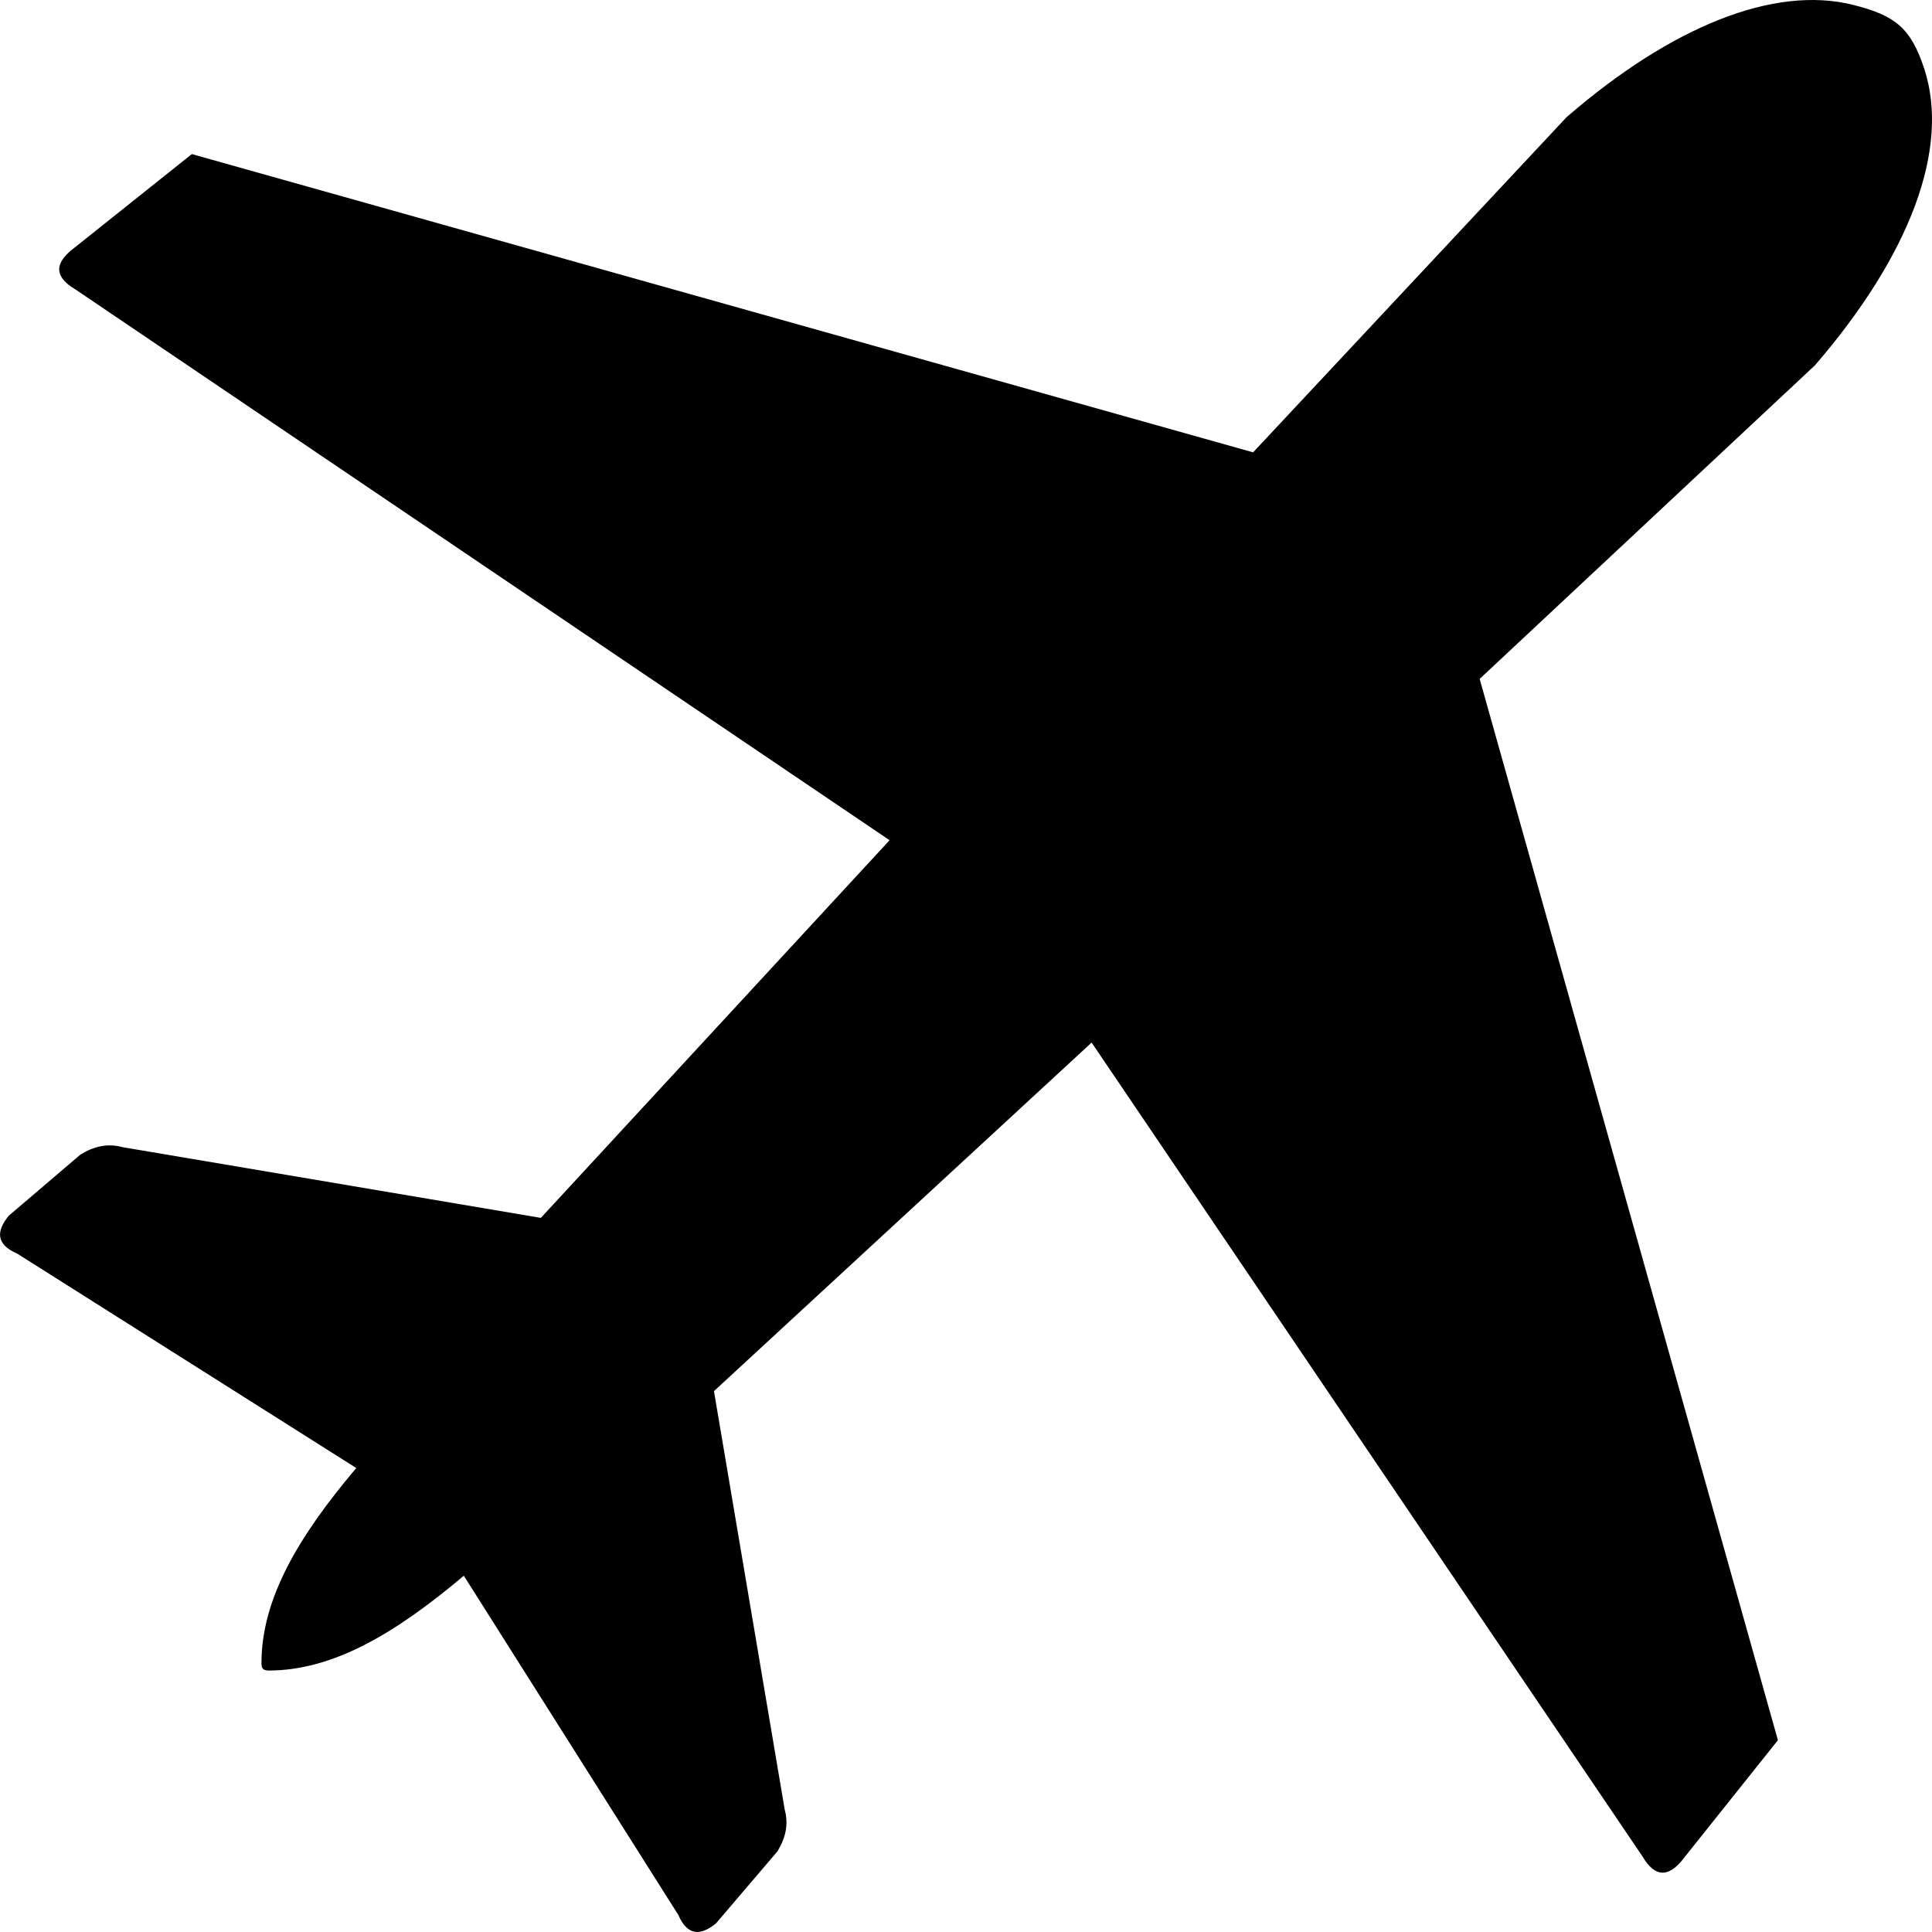
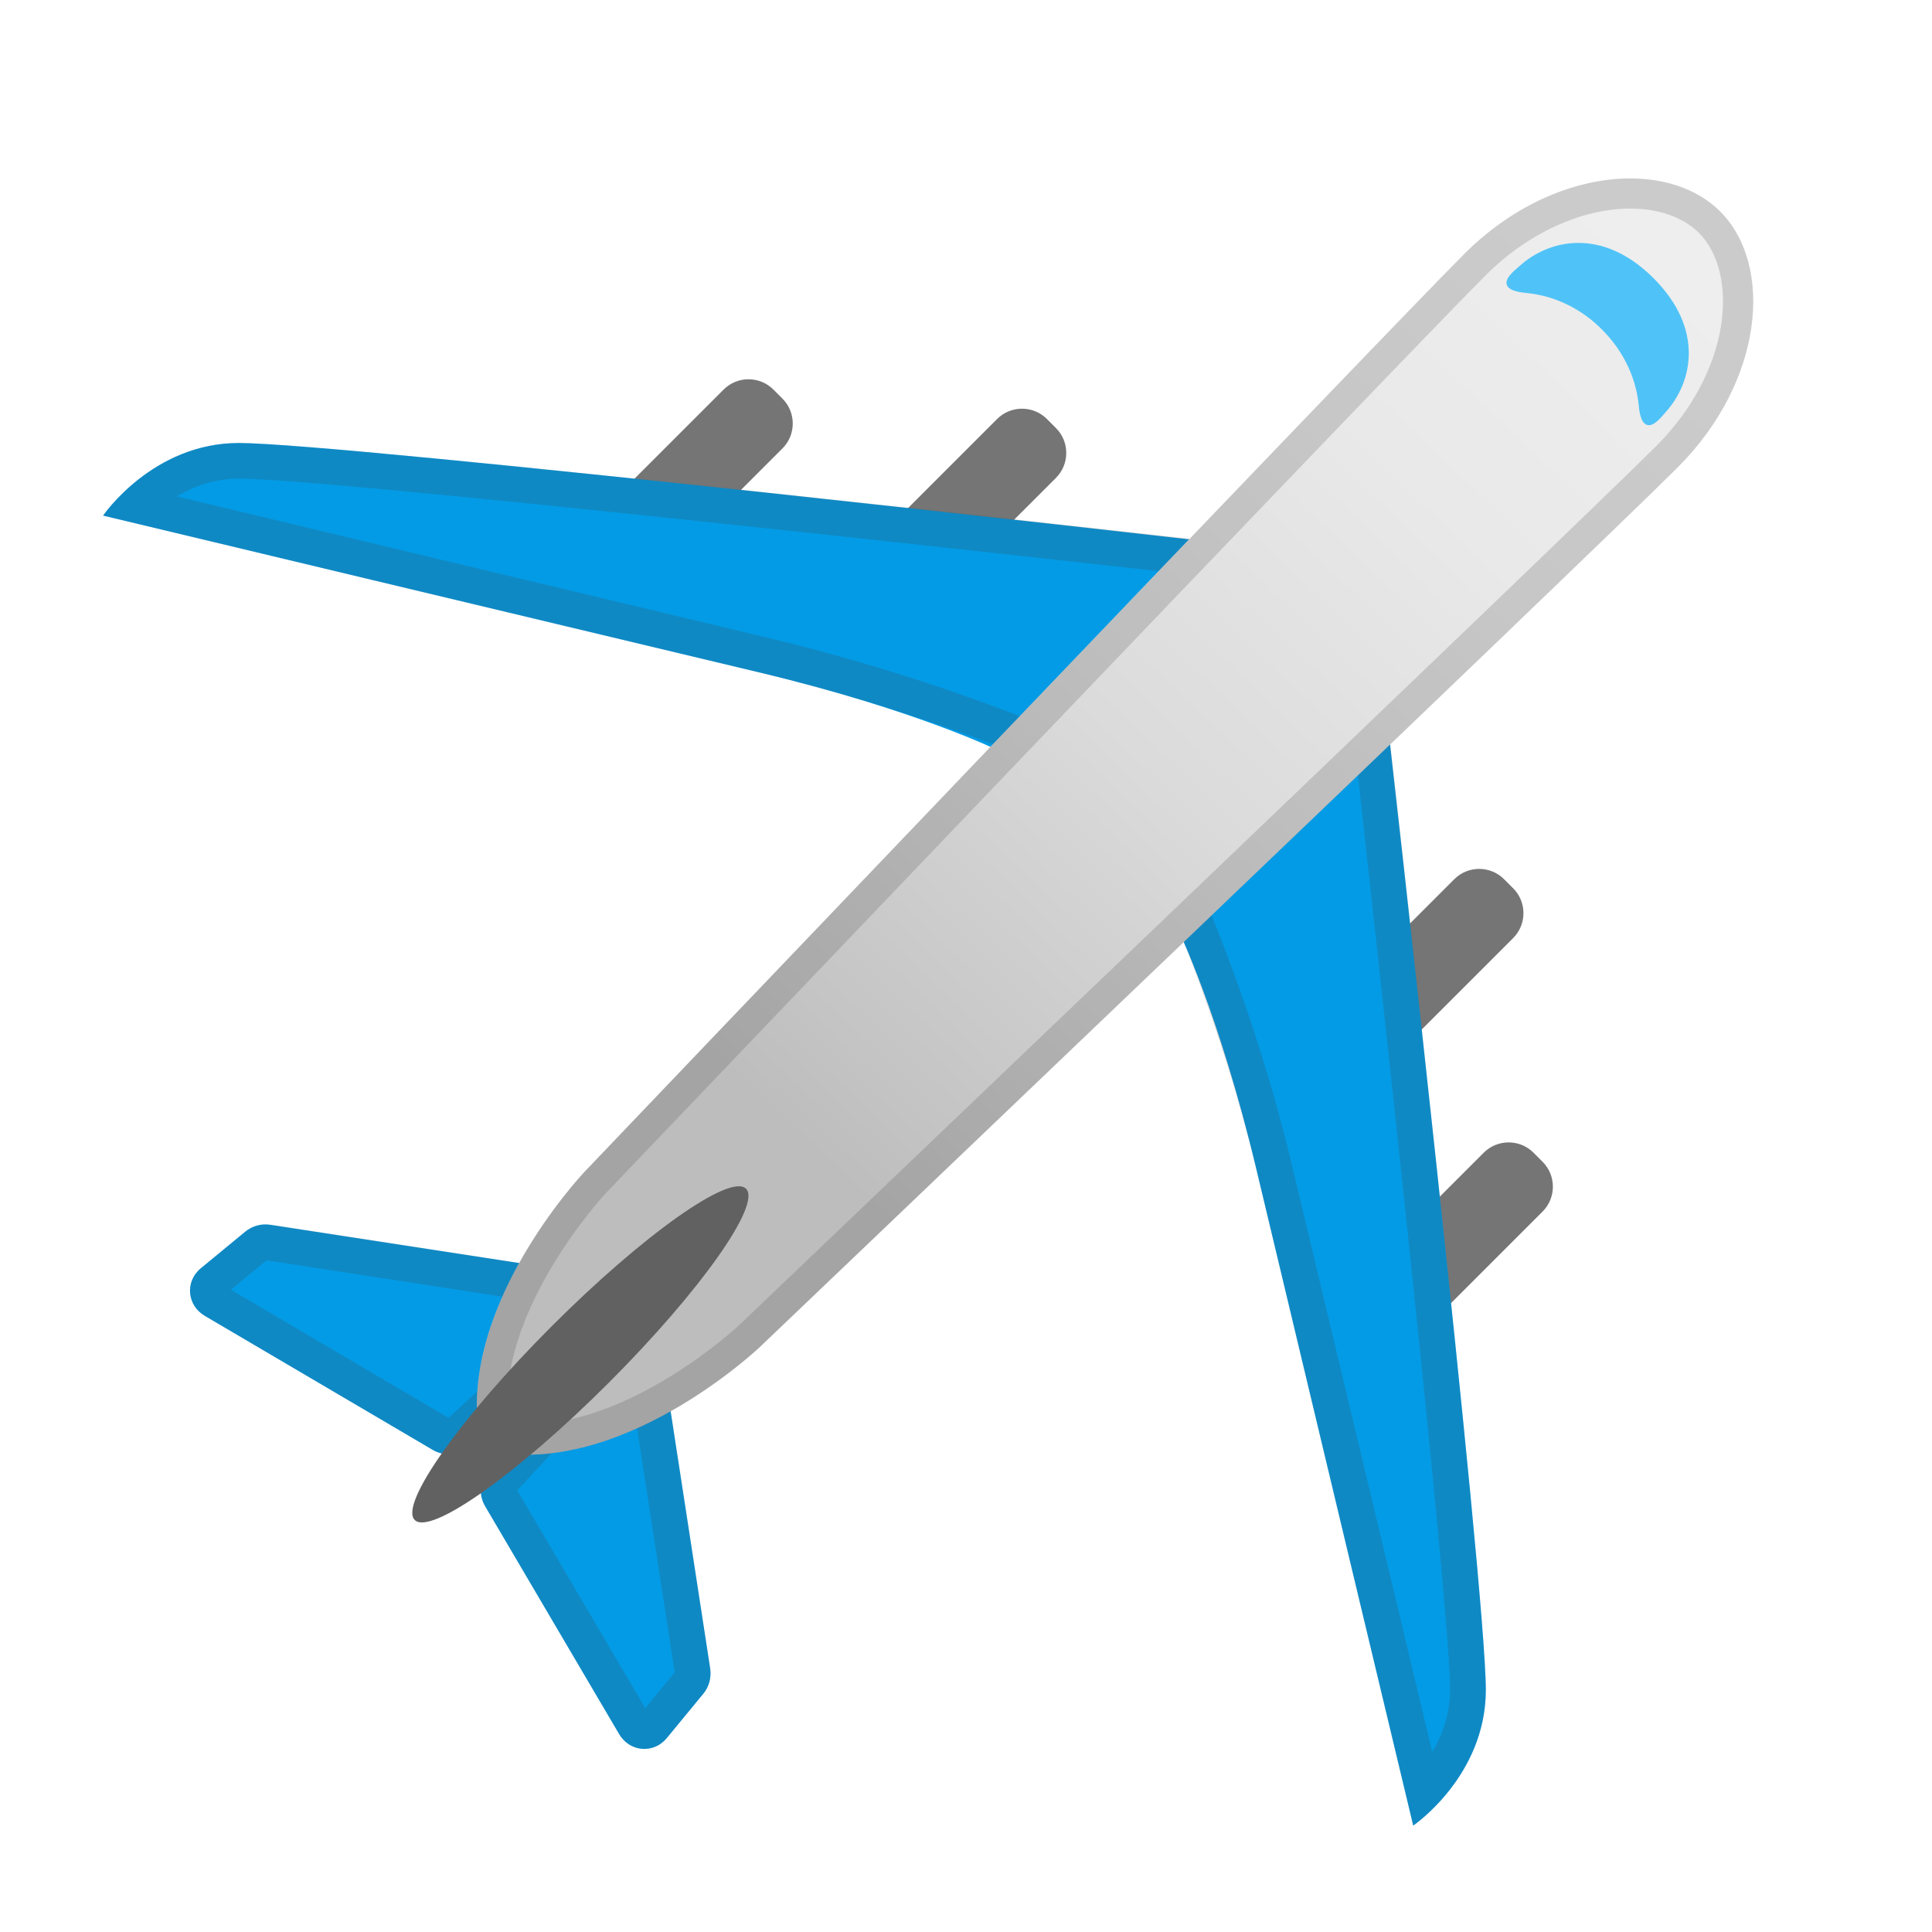
- <svg xmlns="http://www.w3.org/2000/svg" version="1.1" id="Layer_1" x="0px" y="0px" viewBox="0 0 122.88 122.88" style="enable-background:new 0 0 122.88 122.88;" xml:space="preserve">
-   <style type="text/css">
- 	.st0{fill-rule:evenodd;clip-rule:evenodd;}
- </style>
-   <g>
-     <path class="st0" d="M16.63,105.75c0.01-4.03,2.3-7.97,6.03-12.38L1.09,79.73c-1.36-0.59-1.33-1.42-0.54-2.4l4.57-3.9   c0.83-0.51,1.71-0.73,2.66-0.47l26.62,4.5l22.18-24.02L4.8,18.41c-1.31-0.77-1.42-1.64-0.07-2.65l7.47-5.96l67.5,18.97L99.64,7.45   c6.69-5.79,13.19-8.38,18.18-7.15c2.75,0.68,3.72,1.5,4.57,4.08c1.65,5.06-0.91,11.86-6.96,18.86L94.11,43.18l18.97,67.5   l-5.96,7.47c-1.01,1.34-1.88,1.23-2.65-0.07L69.43,66.31L45.41,88.48l4.5,26.62c0.26,0.94,0.05,1.82-0.47,2.66l-3.9,4.57   c-0.97,0.79-1.81,0.82-2.4-0.54l-13.64-21.57c-4.43,3.74-8.37,6.03-12.42,6.03C16.71,106.24,16.63,106.11,16.63,105.75   L16.63,105.75z" />
+ <svg xmlns="http://www.w3.org/2000/svg" enable-background="new 0 0 128 128" viewBox="0 0 128 128">
+   <linearGradient id="a" gradientUnits="userSpaceOnUse" x1="53.522" x2="110.52" y1="76.748" y2="16.998">
+     <stop offset=".006" stop-color="#bdbdbd" />
+     <stop offset=".094" stop-color="#c4c4c4" />
+     <stop offset=".421" stop-color="#dbdbdb" />
+     <stop offset=".731" stop-color="#e9e9e9" />
+     <stop offset="1" stop-color="#eee" />
+   </linearGradient>
+   <g fill="#757575">
+     <path d="m40.76 37.49-.6-.6c-.91-.91-.91-2.39 0-3.3l7.78-7.78c.91-.91 2.39-.91 3.3 0l.6.6c.91.91.91 2.39 0 3.3l-7.78 7.78c-.9.91-2.39.91-3.3 0z" />
+     <path d="m58.88 39.44-.6-.6c-.91-.91-.91-2.39 0-3.3l7.78-7.78c.91-.91 2.39-.91 3.3 0l.6.6c.91.91.91 2.39 0 3.3l-7.78 7.78c-.9.91-2.39.91-3.3 0z" />
+     <path d="m90.52 87.45.6.6c.91.91 2.39.91 3.3 0l7.78-7.78c.91-.91.91-2.39 0-3.3l-.6-.6c-.91-.91-2.39-.91-3.3 0l-7.78 7.78c-.91.91-.91 2.39 0 3.3z" />
+     <path d="m88.57 69.33.6.6c.91.91 2.39.91 3.3 0l7.78-7.78c.91-.91.91-2.39 0-3.3l-.6-.6c-.91-.91-2.39-.91-3.3 0l-7.78 7.78c-.91.91-.91 2.39 0 3.3z" />
  </g>
+   <path d="m80.18 35.89s-57.46-6.54-64.36-6.54c-5.72 0-8.99 4.81-8.99 4.81s32.85 7.86 43.39 10.37 16.05 5.25 16.05 5.25z" fill="#039be5" />
+   <path d="m15.82 31.71c5.56 0 47.5 4.63 61.91 6.24l-9.58 9.73c-2.82-1.12-9.33-3.53-17.38-5.45-8.18-1.95-29.79-7.12-39.06-9.34 1.1-.66 2.49-1.18 4.11-1.18m0-2.36c-5.72 0-8.99 4.81-8.99 4.81s32.85 7.86 43.39 10.37 18.5 5.94 18.5 5.94l14.11-14.32c.01-.01-60.11-6.8-67.01-6.8z" fill="#424242" opacity=".2" />
+   <path d="m91.9 47.6s6.54 57.46 6.54 64.36c0 5.72-4.81 8.99-4.81 8.99s-7.86-32.85-10.37-43.39-5.25-16.05-5.25-16.05z" fill="#039be5" />
+   <path d="m46.6 112.21-2.43 2.95c-.87 1.05-2.45.92-3.15-.27l-8.88-15.1c-.47-.8-.36-1.84.26-2.52l8.1-8.73c1.12-1.21 3.08-.56 3.34 1.11l3.21 20.88c.09.61-.07 1.22-.45 1.68z" fill="#039be5" />
+   <path d="m41.62 90.81 3.08 19.99-1.95 2.37-8.48-14.43zm.27-2.89c-.49 0-1 .2-1.39.62l-8.1 8.73c-.63.68-.74 1.72-.26 2.52l8.88 15.1c.38.64 1.02.98 1.67.98.54 0 1.09-.23 1.48-.71l2.43-2.95c.38-.46.55-1.08.45-1.68l-3.21-20.88c-.17-1.08-1.05-1.73-1.95-1.73z" fill="#424242" opacity=".2" />
+   <path d="m16.25 81.6-2.95 2.43c-1.05.87-.92 2.45.27 3.15l15.1 8.88c.8.47 1.84.36 2.52-.26l8.73-8.1c1.21-1.12.56-3.08-1.11-3.34l-20.88-3.21c-.61-.1-1.22.07-1.68.45z" fill="#039be5" />
+   <path d="m17.66 83.5 19.99 3.08-7.93 7.36-14.42-8.49zm-.06-2.38c-.49 0-.97.17-1.35.48l-2.95 2.43c-1.05.87-.92 2.45.27 3.15l15.1 8.88c.33.2.71.29 1.08.29.52 0 1.04-.19 1.44-.56l8.73-8.1c1.21-1.12.56-3.08-1.11-3.34l-20.88-3.21c-.11-.01-.22-.02-.33-.02z" fill="#424242" opacity=".2" />
+   <path d="m89.62 48.28c1.66 14.84 6.45 58.12 6.45 63.68 0 1.62-.52 3.01-1.18 4.11-2.22-9.27-7.39-30.89-9.34-39.06-1.96-8.21-4.8-15.31-6.08-18.3zm1.79-5.24-14.74 15.16s4.07 8.82 6.59 19.36c2.51 10.54 10.37 43.39 10.37 43.39s4.81-3.28 4.81-8.99c0-6.9-7.03-68.92-7.03-68.92z" fill="#424242" opacity=".2" />
+   <path d="m113.96 14.01c-3.55-3.55-11.25-2.89-16.95 2.81-5.77 5.77-58.3 60.83-58.3 60.83s-8.97 9.45-6.77 18.38c8.93 2.21 18.38-6.77 18.38-6.77s55.14-52.61 60.83-58.3c5.7-5.7 6.36-13.39 2.81-16.95z" fill="url(#a)" />
+   <path d="m110.36 27.3c1.78-1.98 2.56-5.5-.81-8.87s-6.9-2.59-8.87-.81c-.29.26-1.03.81-.84 1.27.17.43 1.01.49 1.38.53 1.91.21 3.62 1.1 4.92 2.42 1.31 1.3 2.21 3.02 2.42 4.92.04.37.1 1.21.53 1.38.46.19 1.01-.55 1.27-.84z" fill="#4fc3f7" />
+   <path d="m108.01 13.82c1.89 0 3.5.57 4.54 1.6 2.67 2.67 2.18 9.13-2.81 14.12-5.61 5.61-60.24 57.75-60.79 58.27-.07.07-7.03 6.57-14.07 6.57-.41 0-.82-.02-1.22-.07-.85-7.4 6.42-15.2 6.5-15.28.53-.55 52.58-55.11 58.27-60.79 2.76-2.77 6.34-4.42 9.58-4.42m0-2c-3.51 0-7.61 1.61-10.99 5-5.77 5.77-58.3 60.83-58.3 60.83s-8.97 9.45-6.77 18.38c.98.24 1.96.35 2.94.35 7.95 0 15.44-7.12 15.44-7.12s55.14-52.61 60.83-58.3c5.7-5.7 6.37-13.39 2.81-16.95-1.45-1.44-3.57-2.19-5.96-2.19z" fill="#424242" opacity=".2" />
+   <ellipse cx="38.45" cy="89.73" fill="#616161" rx="15.52" ry="2.66" transform="matrix(.7071 -.7071 .7071 .7071 -52.185 53.469)" />
</svg>
